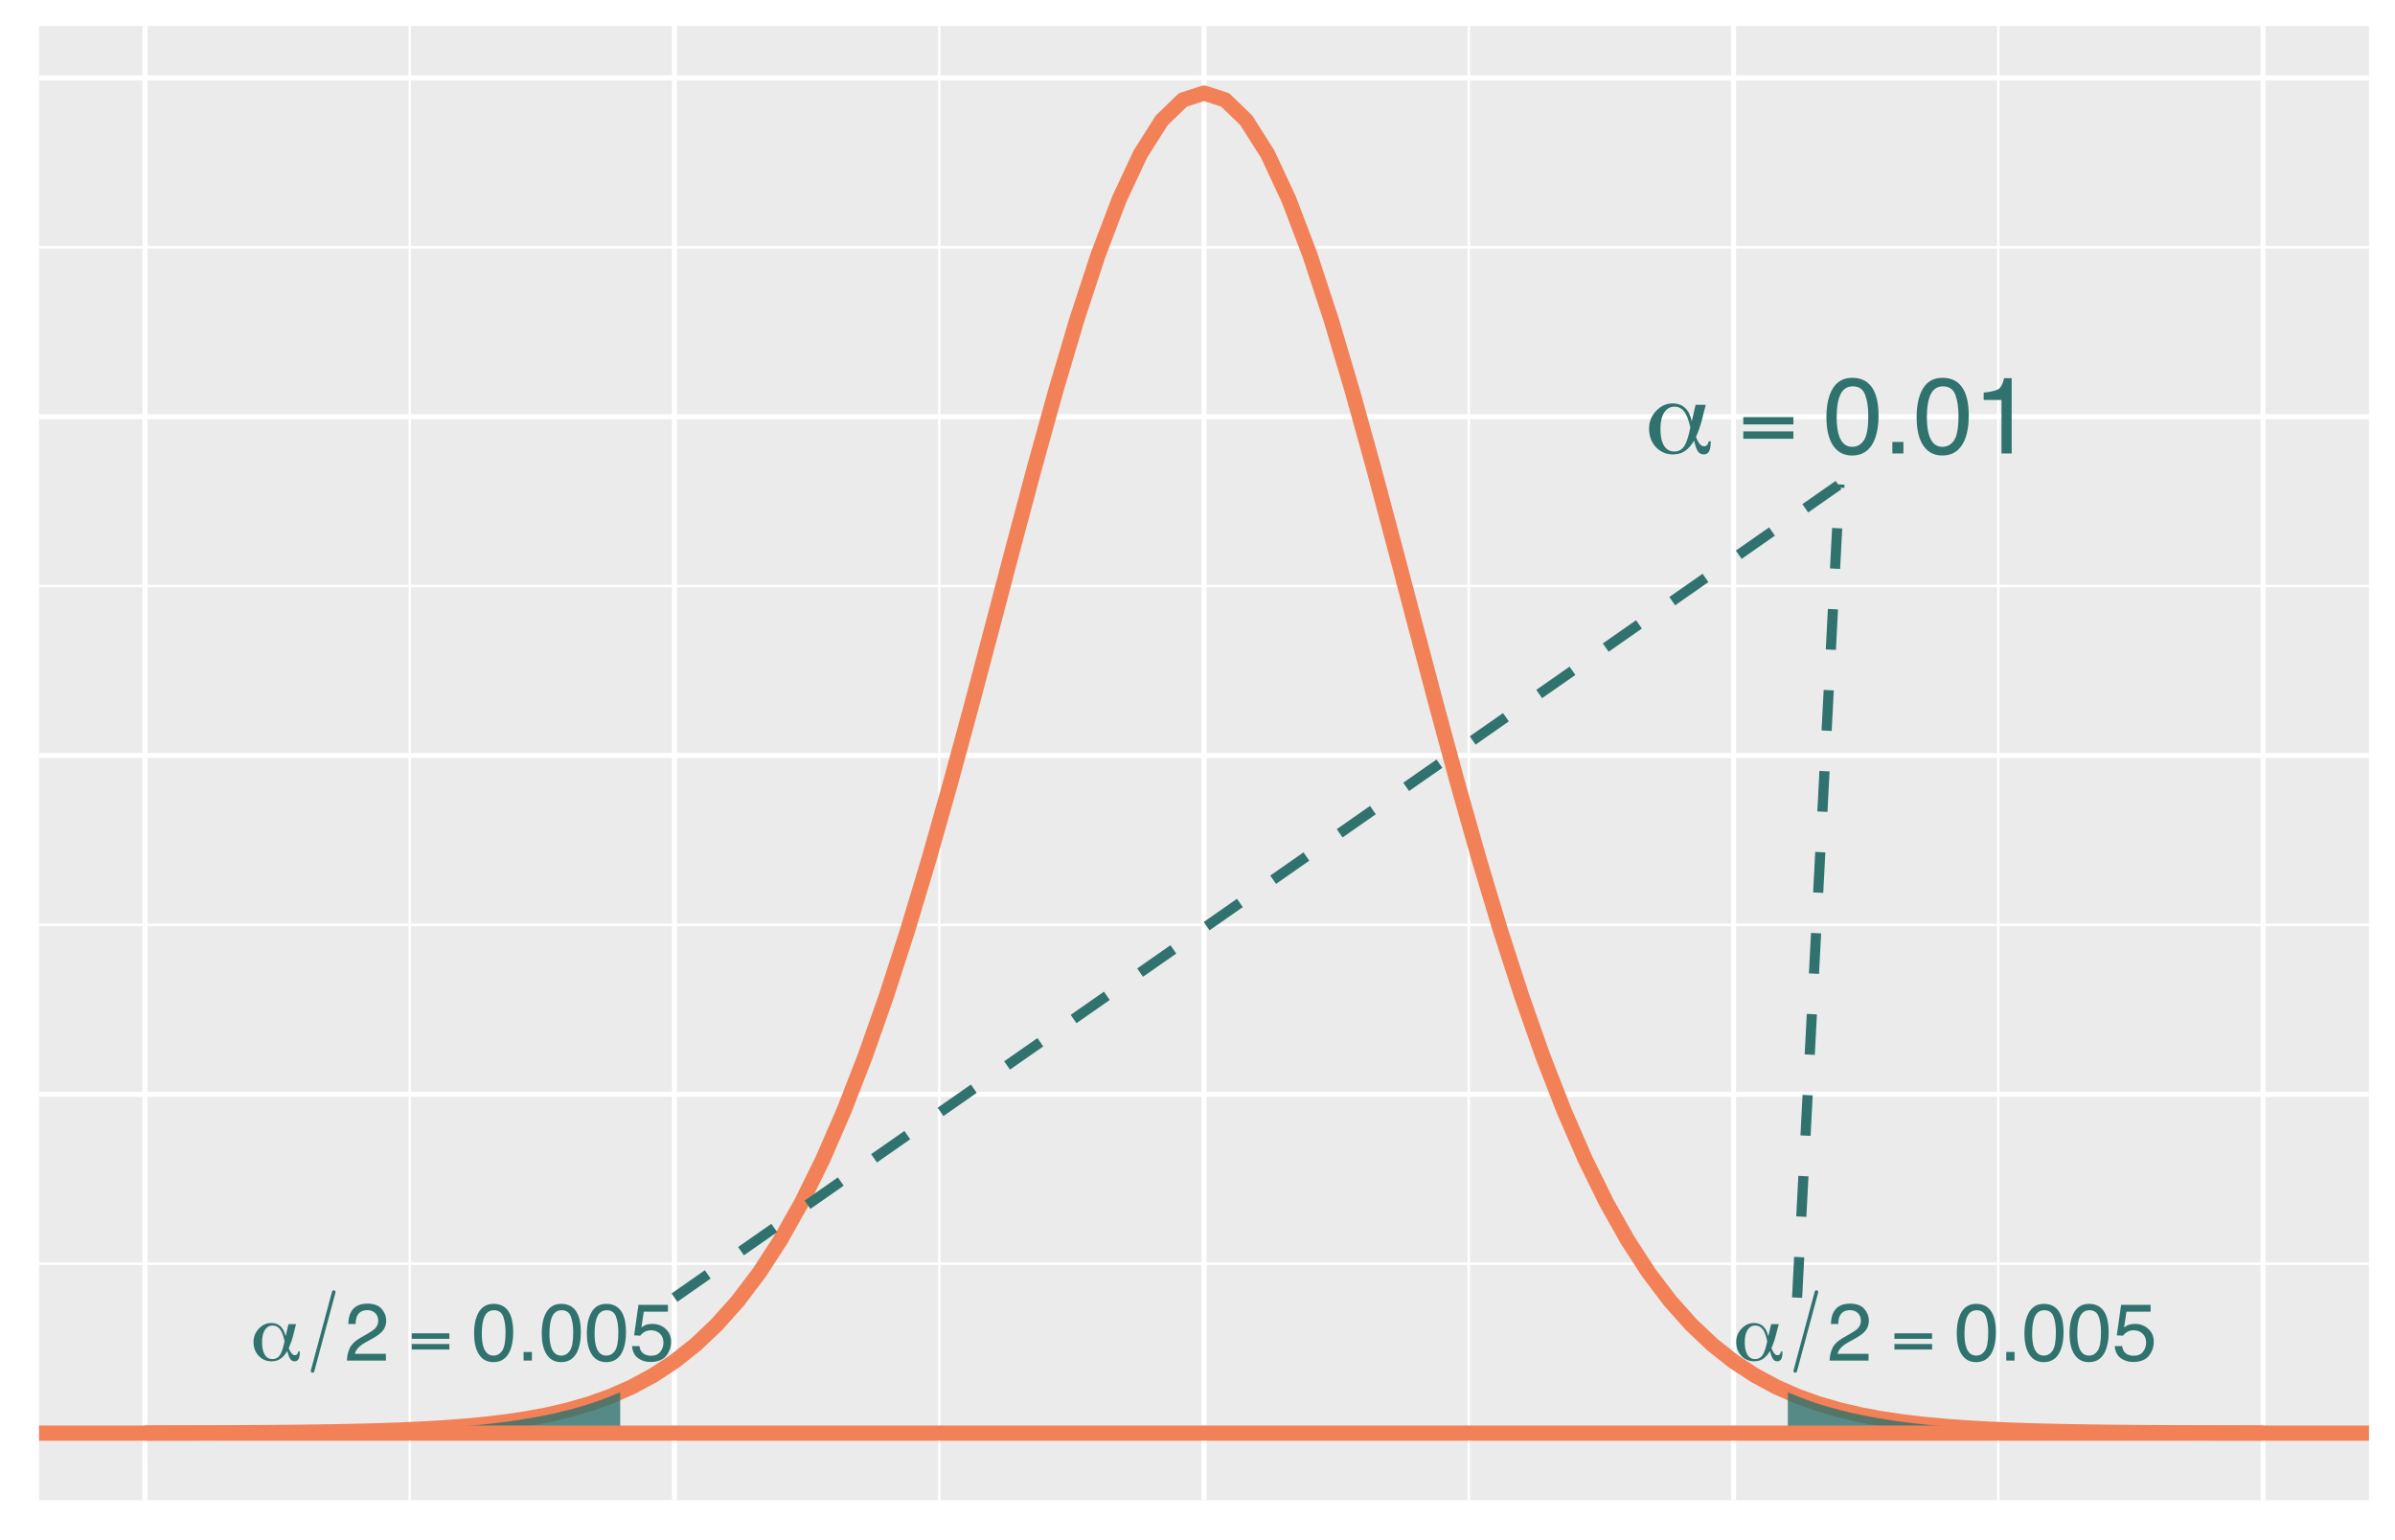
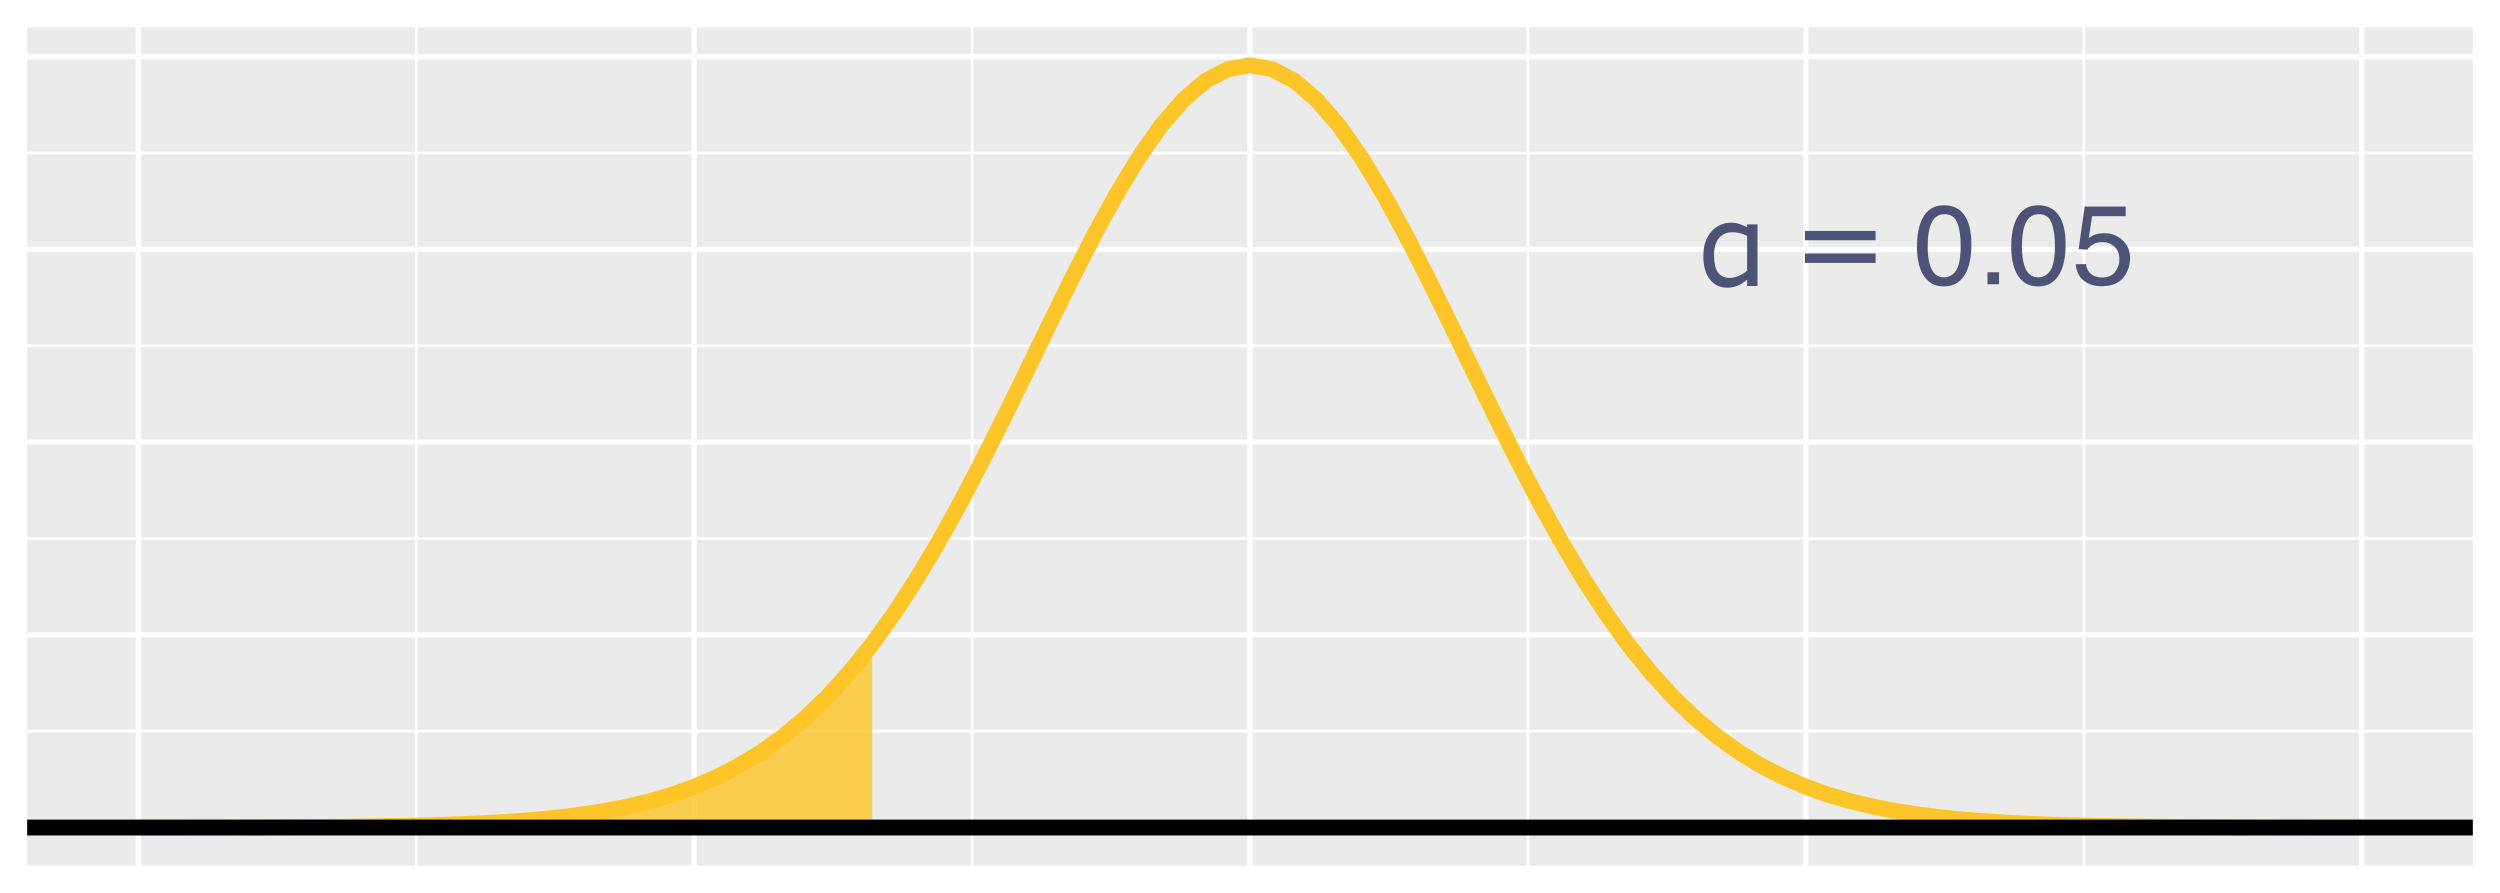
- <svg xmlns="http://www.w3.org/2000/svg" xmlns:xlink="http://www.w3.org/1999/xlink" width="504pt" height="324pt" viewBox="0 0 504 324" version="1.1">
+ <svg xmlns="http://www.w3.org/2000/svg" xmlns:xlink="http://www.w3.org/1999/xlink" width="504" height="180" viewBox="0 0 504 180">
  <defs>
    <g>
-       <symbol overflow="visible" id="glyph0-0">
-         <path style="stroke:none;" d="M 1.141 4.031 L 1.141 -16.047 L 12.516 -16.047 L 12.516 4.031 Z M 2.406 2.75 L 11.25 2.75 L 11.25 -14.766 L 2.406 -14.766 Z M 2.406 2.75 " />
-       </symbol>
-       <symbol overflow="visible" id="glyph0-1">
-         <path style="stroke:none;" d="M 9.469 -5.438 C 9.133 -7 8.703 -8.125 8.172 -8.812 C 7.648 -9.5 6.969 -9.844 6.125 -9.844 C 5.207 -9.844 4.484 -9.426 3.953 -8.594 C 3.43 -7.758 3.172 -6.625 3.172 -5.188 C 3.172 -3.645 3.422 -2.461 3.922 -1.641 C 4.422 -0.816 5.148 -0.406 6.109 -0.406 C 6.973 -0.406 7.648 -0.766 8.141 -1.484 C 8.641 -2.203 9.082 -3.52 9.469 -5.438 Z M 12.703 -10.234 L 11.844 -6.828 C 11.688 -6.234 11.504 -5.656 11.297 -5.094 C 11.098 -4.531 10.883 -3.992 10.656 -3.484 C 10.906 -2.816 11.172 -2.316 11.453 -1.984 C 11.742 -1.66 12.055 -1.5 12.391 -1.5 C 12.629 -1.5 12.832 -1.594 13 -1.781 C 13.164 -1.969 13.27 -2.223 13.312 -2.547 L 13.75 -2.547 L 13.75 -2.297 C 13.75 -1.453 13.629 -0.82 13.391 -0.406 C 13.16 0 12.801 0.203 12.312 0.203 C 11.801 0.203 11.395 0.004 11.094 -0.391 C 10.801 -0.797 10.52 -1.562 10.25 -2.688 C 9.645 -1.676 8.992 -0.941 8.297 -0.484 C 7.598 -0.023 6.773 0.203 5.828 0.203 C 4.379 0.203 3.176 -0.305 2.219 -1.328 C 1.258 -2.359 0.781 -3.66 0.781 -5.234 C 0.781 -6.648 1.27 -7.883 2.25 -8.938 C 3.238 -10 4.41 -10.531 5.766 -10.531 C 6.816 -10.531 7.676 -10.219 8.344 -9.594 C 9.02 -8.977 9.492 -8.047 9.766 -6.797 L 10.578 -10.234 Z M 12.703 -10.234 " />
-       </symbol>
-       <symbol overflow="visible" id="glyph0-2">
-         <path style="stroke:none;" d="M 11.531 -3.094 L 0.984 -3.094 L 0.984 -4.641 L 11.531 -4.641 Z M 11.531 -6.109 L 0.984 -6.109 L 0.984 -7.641 L 11.531 -7.641 Z M 11.531 -6.109 " />
-       </symbol>
-       <symbol overflow="visible" id="glyph1-0">
-         <path style="stroke:none;" d="M 0.734 0 L 0.734 -16.328 L 13.688 -16.328 L 13.688 0 Z M 11.656 -2.047 L 11.656 -14.281 L 2.781 -14.281 L 2.781 -2.047 Z M 11.656 -2.047 " />
-       </symbol>
-       <symbol overflow="visible" id="glyph1-1">
-         <path style="stroke:none;" d="M 6.156 -15.922 C 8.219 -15.922 9.707 -15.07 10.625 -13.375 C 11.332 -12.062 11.688 -10.266 11.688 -7.984 C 11.688 -5.816 11.367 -4.023 10.734 -2.609 C 9.797 -0.578 8.266 0.438 6.141 0.438 C 4.234 0.438 2.812 -0.395 1.875 -2.062 C 1.102 -3.445 0.719 -5.305 0.719 -7.641 C 0.719 -9.441 0.945 -10.992 1.406 -12.297 C 2.281 -14.711 3.863 -15.922 6.156 -15.922 Z M 6.141 -1.391 C 7.172 -1.391 7.992 -1.848 8.609 -2.766 C 9.223 -3.68 9.531 -5.395 9.531 -7.906 C 9.531 -9.707 9.305 -11.191 8.859 -12.359 C 8.422 -13.535 7.562 -14.125 6.281 -14.125 C 5.102 -14.125 4.238 -13.566 3.688 -12.453 C 3.145 -11.348 2.875 -9.719 2.875 -7.562 C 2.875 -5.938 3.051 -4.629 3.406 -3.641 C 3.938 -2.141 4.848 -1.391 6.141 -1.391 Z M 6.141 -1.391 " />
-       </symbol>
-       <symbol overflow="visible" id="glyph1-2">
-         <path style="stroke:none;" d="M 1.938 -2.422 L 4.266 -2.422 L 4.266 0 L 1.938 0 Z M 1.938 -2.422 " />
-       </symbol>
-       <symbol overflow="visible" id="glyph1-3">
-         <path style="stroke:none;" d="M 2.172 -11.266 L 2.172 -12.812 C 3.617 -12.945 4.629 -13.176 5.203 -13.5 C 5.773 -13.832 6.203 -14.613 6.484 -15.844 L 8.062 -15.844 L 8.062 0 L 5.922 0 L 5.922 -11.266 Z M 2.172 -11.266 " />
-       </symbol>
-       <symbol overflow="visible" id="glyph2-0">
-         <path style="stroke:none;" d="M 0.844 3.016 L 0.844 -12.047 L 9.391 -12.047 L 9.391 3.016 Z M 1.812 2.062 L 8.438 2.062 L 8.438 -11.078 L 1.812 -11.078 Z M 1.812 2.062 " />
-       </symbol>
-       <symbol overflow="visible" id="glyph2-1">
-         <path style="stroke:none;" d="M 7.109 -4.078 C 6.859 -5.254 6.535 -6.098 6.141 -6.609 C 5.742 -7.117 5.227 -7.375 4.594 -7.375 C 3.906 -7.375 3.363 -7.062 2.969 -6.438 C 2.57 -5.812 2.375 -4.961 2.375 -3.891 C 2.375 -2.734 2.562 -1.848 2.938 -1.234 C 3.312 -0.617 3.859 -0.312 4.578 -0.312 C 5.223 -0.312 5.734 -0.578 6.109 -1.109 C 6.484 -1.648 6.816 -2.641 7.109 -4.078 Z M 9.531 -7.672 L 8.875 -5.125 C 8.758 -4.676 8.625 -4.238 8.469 -3.812 C 8.32 -3.395 8.16 -2.992 7.984 -2.609 C 8.172 -2.117 8.375 -1.75 8.594 -1.5 C 8.812 -1.25 9.047 -1.125 9.297 -1.125 C 9.473 -1.125 9.625 -1.191 9.75 -1.328 C 9.875 -1.473 9.953 -1.664 9.984 -1.906 L 10.312 -1.906 L 10.312 -1.719 C 10.312 -1.094 10.223 -0.625 10.047 -0.312 C 9.867 0 9.598 0.156 9.234 0.156 C 8.859 0.156 8.555 0.004 8.328 -0.297 C 8.109 -0.598 7.895 -1.172 7.688 -2.016 C 7.238 -1.254 6.75 -0.703 6.219 -0.359 C 5.695 -0.016 5.082 0.156 4.375 0.156 C 3.289 0.156 2.383 -0.227 1.656 -1 C 0.938 -1.77 0.578 -2.742 0.578 -3.922 C 0.578 -4.984 0.945 -5.91 1.688 -6.703 C 2.426 -7.504 3.301 -7.906 4.312 -7.906 C 5.113 -7.906 5.766 -7.672 6.266 -7.203 C 6.766 -6.734 7.117 -6.035 7.328 -5.109 L 7.938 -7.672 Z M 9.531 -7.672 " />
-       </symbol>
-       <symbol overflow="visible" id="glyph2-2">
-         <path style="stroke:none;" d="M 8.656 -2.328 L 0.734 -2.328 L 0.734 -3.484 L 8.656 -3.484 Z M 8.656 -4.578 L 0.734 -4.578 L 0.734 -5.734 L 8.656 -5.734 Z M 8.656 -4.578 " />
-       </symbol>
-       <symbol overflow="visible" id="glyph3-0">
-         <path style="stroke:none;" d="M 0.547 0 L 0.547 -12.25 L 10.281 -12.25 L 10.281 0 Z M 8.734 -1.531 L 8.734 -10.719 L 2.078 -10.719 L 2.078 -1.531 Z M 8.734 -1.531 " />
-       </symbol>
-       <symbol overflow="visible" id="glyph3-1">
-         <path style="stroke:none;" d="M 0.531 0 C 0.582 -1.031 0.789 -1.926 1.156 -2.688 C 1.531 -3.445 2.254 -4.141 3.328 -4.766 L 4.938 -5.688 C 5.656 -6.102 6.16 -6.457 6.453 -6.75 C 6.898 -7.219 7.125 -7.75 7.125 -8.344 C 7.125 -9.031 6.914 -9.578 6.5 -9.984 C 6.082 -10.398 5.531 -10.609 4.844 -10.609 C 3.812 -10.609 3.098 -10.219 2.703 -9.438 C 2.492 -9.02 2.379 -8.441 2.359 -7.703 L 0.828 -7.703 C 0.836 -8.742 1.031 -9.594 1.406 -10.25 C 2.051 -11.406 3.195 -11.984 4.844 -11.984 C 6.207 -11.984 7.207 -11.613 7.844 -10.875 C 8.477 -10.133 8.797 -9.312 8.797 -8.406 C 8.797 -7.445 8.457 -6.629 7.781 -5.953 C 7.395 -5.555 6.695 -5.078 5.688 -4.516 L 4.547 -3.891 C 4.004 -3.586 3.578 -3.301 3.266 -3.031 C 2.703 -2.539 2.348 -2.004 2.203 -1.422 L 8.734 -1.422 L 8.734 0 Z M 0.531 0 " />
-       </symbol>
-       <symbol overflow="visible" id="glyph3-2">
-         <path style="stroke:none;" d="M 4.625 -11.938 C 6.164 -11.938 7.281 -11.301 7.969 -10.031 C 8.5 -9.051 8.766 -7.703 8.766 -5.984 C 8.766 -4.359 8.523 -3.016 8.047 -1.953 C 7.348 -0.43 6.203 0.328 4.609 0.328 C 3.172 0.328 2.102 -0.297 1.406 -1.547 C 0.82 -2.586 0.531 -3.984 0.531 -5.734 C 0.531 -7.086 0.707 -8.25 1.062 -9.219 C 1.719 -11.031 2.906 -11.938 4.625 -11.938 Z M 4.609 -1.047 C 5.379 -1.047 5.992 -1.391 6.453 -2.078 C 6.922 -2.766 7.156 -4.047 7.156 -5.922 C 7.156 -7.285 6.988 -8.406 6.656 -9.281 C 6.32 -10.156 5.676 -10.594 4.719 -10.594 C 3.832 -10.594 3.18 -10.176 2.766 -9.344 C 2.359 -8.508 2.156 -7.285 2.156 -5.672 C 2.156 -4.453 2.285 -3.473 2.547 -2.734 C 2.953 -1.609 3.641 -1.047 4.609 -1.047 Z M 4.609 -1.047 " />
-       </symbol>
-       <symbol overflow="visible" id="glyph3-3">
-         <path style="stroke:none;" d="M 1.453 -1.812 L 3.203 -1.812 L 3.203 0 L 1.453 0 Z M 1.453 -1.812 " />
-       </symbol>
-       <symbol overflow="visible" id="glyph3-4">
-         <path style="stroke:none;" d="M 2.109 -3.047 C 2.211 -2.191 2.609 -1.598 3.297 -1.266 C 3.648 -1.098 4.062 -1.016 4.531 -1.016 C 5.426 -1.016 6.086 -1.297 6.516 -1.859 C 6.941 -2.43 7.156 -3.062 7.156 -3.75 C 7.156 -4.582 6.898 -5.227 6.391 -5.688 C 5.879 -6.145 5.27 -6.375 4.562 -6.375 C 4.039 -6.375 3.594 -6.27 3.219 -6.062 C 2.852 -5.863 2.539 -5.586 2.281 -5.234 L 0.984 -5.312 L 1.891 -11.734 L 8.094 -11.734 L 8.094 -10.297 L 3.016 -10.297 L 2.516 -6.969 C 2.785 -7.176 3.047 -7.336 3.297 -7.453 C 3.742 -7.629 4.258 -7.719 4.844 -7.719 C 5.938 -7.719 6.863 -7.363 7.625 -6.656 C 8.383 -5.957 8.766 -5.066 8.766 -3.984 C 8.766 -2.848 8.414 -1.848 7.719 -0.984 C 7.02 -0.129 5.91 0.297 4.391 0.297 C 3.41 0.297 2.547 0.023 1.797 -0.516 C 1.055 -1.066 0.641 -1.91 0.547 -3.047 Z M 2.109 -3.047 " />
-       </symbol>
+       <g id="glyph-0-0">
+         <path d="M 2.844 0 L 2.844 -17.078 L 19.922 -17.078 L 19.922 0 Z M 4.266 -1.422 L 18.5 -1.422 L 18.5 -15.656 L 4.266 -15.656 Z M 4.266 -1.422 " />
+       </g>
+       <g id="glyph-0-1">
+         <path d="M 12.125 0 L 10.031 0 L 10.031 -1.297 C 9.438 -0.773 8.812 -0.367 8.156 -0.078 C 7.508 0.203 6.801 0.344 6.031 0.344 C 4.551 0.344 3.375 -0.223 2.5 -1.359 C 1.633 -2.504 1.203 -4.086 1.203 -6.109 C 1.203 -7.16 1.348 -8.098 1.641 -8.922 C 1.941 -9.742 2.352 -10.445 2.875 -11.031 C 3.375 -11.594 3.957 -12.02 4.625 -12.312 C 5.301 -12.613 6 -12.766 6.719 -12.766 C 7.363 -12.766 7.938 -12.68 8.438 -12.516 C 8.945 -12.348 9.477 -12.125 10.031 -11.844 L 10.031 -12.422 L 12.125 -12.422 Z M 10.031 -3.062 L 10.031 -10.125 C 9.469 -10.375 8.961 -10.555 8.516 -10.672 C 8.078 -10.785 7.594 -10.844 7.062 -10.844 C 5.895 -10.844 4.984 -10.438 4.328 -9.625 C 3.68 -8.812 3.359 -7.656 3.359 -6.156 C 3.359 -4.688 3.609 -3.566 4.109 -2.797 C 4.617 -2.023 5.426 -1.641 6.531 -1.641 C 7.125 -1.641 7.723 -1.77 8.328 -2.031 C 8.941 -2.301 9.508 -2.645 10.031 -3.062 Z M 10.031 -3.062 " />
+       </g>
+       <g id="glyph-1-0">
+         <path d="M 1.141 4.031 L 1.141 -16.047 L 12.516 -16.047 L 12.516 4.031 Z M 2.406 2.75 L 11.25 2.75 L 11.25 -14.766 L 2.406 -14.766 Z M 2.406 2.75 " />
+       </g>
+       <g id="glyph-1-1">
+         <path d="M 2.406 -10.344 L 16.656 -10.344 L 16.656 -8.469 L 2.406 -8.469 Z M 2.406 -5.797 L 16.656 -5.797 L 16.656 -3.906 L 2.406 -3.906 Z M 2.406 -5.797 " />
+       </g>
+       <g id="glyph-2-0">
+         <path d="M 0.734 0 L 0.734 -16.328 L 13.688 -16.328 L 13.688 0 Z M 11.656 -2.047 L 11.656 -14.281 L 2.781 -14.281 L 2.781 -2.047 Z M 11.656 -2.047 " />
+       </g>
+       <g id="glyph-2-1">
+         <path d="M 6.156 -15.922 C 8.219 -15.922 9.707 -15.07 10.625 -13.375 C 11.332 -12.062 11.688 -10.266 11.688 -7.984 C 11.688 -5.816 11.367 -4.023 10.734 -2.609 C 9.797 -0.578 8.266 0.438 6.141 0.438 C 4.234 0.438 2.812 -0.395 1.875 -2.062 C 1.102 -3.445 0.719 -5.305 0.719 -7.641 C 0.719 -9.441 0.945 -10.992 1.406 -12.297 C 2.281 -14.711 3.863 -15.922 6.156 -15.922 Z M 6.141 -1.391 C 7.172 -1.391 7.992 -1.848 8.609 -2.766 C 9.223 -3.68 9.531 -5.395 9.531 -7.906 C 9.531 -9.707 9.305 -11.191 8.859 -12.359 C 8.422 -13.535 7.562 -14.125 6.281 -14.125 C 5.102 -14.125 4.238 -13.566 3.688 -12.453 C 3.145 -11.348 2.875 -9.719 2.875 -7.562 C 2.875 -5.938 3.051 -4.629 3.406 -3.641 C 3.938 -2.141 4.848 -1.391 6.141 -1.391 Z M 6.141 -1.391 " />
+       </g>
+       <g id="glyph-2-2">
+         <path d="M 1.938 -2.422 L 4.266 -2.422 L 4.266 0 L 1.938 0 Z M 1.938 -2.422 " />
+       </g>
+       <g id="glyph-2-3">
+         <path d="M 2.812 -4.062 C 2.945 -2.914 3.477 -2.125 4.406 -1.688 C 4.875 -1.469 5.422 -1.359 6.047 -1.359 C 7.234 -1.359 8.109 -1.734 8.672 -2.484 C 9.242 -3.242 9.531 -4.082 9.531 -5 C 9.531 -6.113 9.191 -6.973 8.516 -7.578 C 7.836 -8.191 7.023 -8.5 6.078 -8.5 C 5.391 -8.5 4.797 -8.363 4.297 -8.094 C 3.805 -7.82 3.391 -7.453 3.047 -6.984 L 1.312 -7.078 L 2.516 -15.656 L 10.797 -15.656 L 10.797 -13.719 L 4.031 -13.719 L 3.344 -9.297 C 3.719 -9.578 4.07 -9.785 4.406 -9.922 C 5 -10.172 5.68 -10.297 6.453 -10.297 C 7.91 -10.297 9.145 -9.82 10.156 -8.875 C 11.176 -7.938 11.688 -6.742 11.688 -5.297 C 11.688 -3.797 11.223 -2.469 10.297 -1.312 C 9.367 -0.164 7.883 0.406 5.844 0.406 C 4.551 0.406 3.406 0.039 2.406 -0.688 C 1.406 -1.426 0.848 -2.551 0.734 -4.062 Z M 2.812 -4.062 " />
+       </g>
    </g>
-     <clipPath id="clip1">
-       <path d="M 8.219 5.48 L 498.52 5.48 L 498.52 315.781 L 8.219 315.781 Z M 8.219 5.48 " />
+     <clipPath id="clip-0">
+       <path clip-rule="nonzero" d="M 5.48 5.48 L 498.523 5.48 L 498.523 174.523 L 5.48 174.523 Z M 5.48 5.48 " />
    </clipPath>
-     <clipPath id="clip2">
-       <path d="M 8.219 265 L 498.52 265 L 498.52 267 L 8.219 267 Z M 8.219 265 " />
+     <clipPath id="clip-1">
+       <path clip-rule="nonzero" d="M 5.48 147 L 498.523 147 L 498.523 148 L 5.48 148 Z M 5.48 147 " />
    </clipPath>
-     <clipPath id="clip3">
-       <path d="M 8.219 194 L 498.52 194 L 498.52 195 L 8.219 195 Z M 8.219 194 " />
+     <clipPath id="clip-2">
+       <path clip-rule="nonzero" d="M 5.48 108 L 498.523 108 L 498.523 109 L 5.48 109 Z M 5.48 108 " />
    </clipPath>
-     <clipPath id="clip4">
-       <path d="M 8.219 123 L 498.52 123 L 498.52 124 L 8.219 124 Z M 8.219 123 " />
+     <clipPath id="clip-3">
+       <path clip-rule="nonzero" d="M 5.48 69 L 498.523 69 L 498.523 70 L 5.48 70 Z M 5.48 69 " />
    </clipPath>
-     <clipPath id="clip5">
-       <path d="M 8.219 51 L 498.52 51 L 498.52 53 L 8.219 53 Z M 8.219 51 " />
+     <clipPath id="clip-4">
+       <path clip-rule="nonzero" d="M 5.48 30 L 498.523 30 L 498.523 32 L 5.48 32 Z M 5.48 30 " />
    </clipPath>
-     <clipPath id="clip6">
-       <path d="M 85 5.48 L 87 5.48 L 87 315.781 L 85 315.781 Z M 85 5.48 " />
+     <clipPath id="clip-5">
+       <path clip-rule="nonzero" d="M 83 5.48 L 85 5.48 L 85 174.523 L 83 174.523 Z M 83 5.48 " />
    </clipPath>
-     <clipPath id="clip7">
-       <path d="M 197 5.48 L 198 5.48 L 198 315.781 L 197 315.781 Z M 197 5.48 " />
+     <clipPath id="clip-6">
+       <path clip-rule="nonzero" d="M 195 5.48 L 197 5.48 L 197 174.523 L 195 174.523 Z M 195 5.48 " />
    </clipPath>
-     <clipPath id="clip8">
-       <path d="M 308 5.48 L 310 5.48 L 310 315.781 L 308 315.781 Z M 308 5.48 " />
+     <clipPath id="clip-7">
+       <path clip-rule="nonzero" d="M 307 5.48 L 309 5.48 L 309 174.523 L 307 174.523 Z M 307 5.48 " />
    </clipPath>
-     <clipPath id="clip9">
-       <path d="M 420 5.48 L 421 5.48 L 421 315.781 L 420 315.781 Z M 420 5.48 " />
+     <clipPath id="clip-8">
+       <path clip-rule="nonzero" d="M 419 5.48 L 421 5.48 L 421 174.523 L 419 174.523 Z M 419 5.48 " />
    </clipPath>
-     <clipPath id="clip10">
-       <path d="M 8.219 301 L 498.52 301 L 498.52 303 L 8.219 303 Z M 8.219 301 " />
+     <clipPath id="clip-9">
+       <path clip-rule="nonzero" d="M 5.48 166 L 498.523 166 L 498.523 168 L 5.48 168 Z M 5.48 166 " />
    </clipPath>
-     <clipPath id="clip11">
-       <path d="M 8.219 229 L 498.52 229 L 498.52 231 L 8.219 231 Z M 8.219 229 " />
+     <clipPath id="clip-10">
+       <path clip-rule="nonzero" d="M 5.48 127 L 498.523 127 L 498.523 129 L 5.48 129 Z M 5.48 127 " />
    </clipPath>
-     <clipPath id="clip12">
-       <path d="M 8.219 158 L 498.52 158 L 498.52 160 L 8.219 160 Z M 8.219 158 " />
+     <clipPath id="clip-11">
+       <path clip-rule="nonzero" d="M 5.48 88 L 498.523 88 L 498.523 90 L 5.48 90 Z M 5.48 88 " />
    </clipPath>
-     <clipPath id="clip13">
-       <path d="M 8.219 87 L 498.52 87 L 498.52 89 L 8.219 89 Z M 8.219 87 " />
+     <clipPath id="clip-12">
+       <path clip-rule="nonzero" d="M 5.48 49 L 498.523 49 L 498.523 51 L 5.48 51 Z M 5.48 49 " />
    </clipPath>
-     <clipPath id="clip14">
-       <path d="M 8.219 15 L 498.52 15 L 498.52 17 L 8.219 17 Z M 8.219 15 " />
+     <clipPath id="clip-13">
+       <path clip-rule="nonzero" d="M 5.48 10 L 498.523 10 L 498.523 12 L 5.48 12 Z M 5.48 10 " />
    </clipPath>
-     <clipPath id="clip15">
-       <path d="M 29 5.48 L 32 5.48 L 32 315.781 L 29 315.781 Z M 29 5.48 " />
+     <clipPath id="clip-14">
+       <path clip-rule="nonzero" d="M 27 5.48 L 29 5.48 L 29 174.523 L 27 174.523 Z M 27 5.48 " />
    </clipPath>
-     <clipPath id="clip16">
-       <path d="M 141 5.48 L 143 5.48 L 143 315.781 L 141 315.781 Z M 141 5.48 " />
+     <clipPath id="clip-15">
+       <path clip-rule="nonzero" d="M 139 5.48 L 141 5.48 L 141 174.523 L 139 174.523 Z M 139 5.48 " />
    </clipPath>
-     <clipPath id="clip17">
-       <path d="M 252 5.48 L 254 5.48 L 254 315.781 L 252 315.781 Z M 252 5.48 " />
+     <clipPath id="clip-16">
+       <path clip-rule="nonzero" d="M 251 5.48 L 253 5.48 L 253 174.523 L 251 174.523 Z M 251 5.48 " />
    </clipPath>
-     <clipPath id="clip18">
-       <path d="M 364 5.48 L 366 5.48 L 366 315.781 L 364 315.781 Z M 364 5.48 " />
+     <clipPath id="clip-17">
+       <path clip-rule="nonzero" d="M 363 5.48 L 365 5.48 L 365 174.523 L 363 174.523 Z M 363 5.48 " />
    </clipPath>
-     <clipPath id="clip19">
-       <path d="M 475 5.48 L 477 5.48 L 477 315.781 L 475 315.781 Z M 475 5.48 " />
+     <clipPath id="clip-18">
+       <path clip-rule="nonzero" d="M 475 5.48 L 477 5.48 L 477 174.523 L 475 174.523 Z M 475 5.48 " />
    </clipPath>
-     <clipPath id="clip20">
-       <path d="M 8.219 300 L 498.52 300 L 498.52 304 L 8.219 304 Z M 8.219 300 " />
+     <clipPath id="clip-19">
+       <path clip-rule="nonzero" d="M 5.48 165 L 498.523 165 L 498.523 169 L 5.48 169 Z M 5.48 165 " />
    </clipPath>
  </defs>
-   <g id="surface319">
-     <rect x="0" y="0" width="504" height="324" style="fill:rgb(100%,100%,100%);fill-opacity:1;stroke:none;" />
-     <rect x="0" y="0" width="504" height="324" style="fill:rgb(100%,100%,100%);fill-opacity:1;stroke:none;" />
-     <path style="fill:none;stroke-width:1.067;stroke-linecap:round;stroke-linejoin:round;stroke:rgb(100%,100%,100%);stroke-opacity:1;stroke-miterlimit:10;" d="M 0 324 L 504 324 L 504 0 L 0 0 Z M 0 324 " />
-     <g clip-path="url(#clip1)" clip-rule="nonzero">
-       <path style=" stroke:none;fill-rule:nonzero;fill:rgb(92.157%,92.157%,92.157%);fill-opacity:1;" d="M 8.219 315.781 L 498.52 315.781 L 498.52 5.48 L 8.219 5.48 Z M 8.219 315.781 " />
-     </g>
-     <g clip-path="url(#clip2)" clip-rule="nonzero">
-       <path style="fill:none;stroke-width:0.533;stroke-linecap:butt;stroke-linejoin:round;stroke:rgb(100%,100%,100%);stroke-opacity:1;stroke-miterlimit:10;" d="M 8.219 266.016 L 498.52 266.016 " />
-     </g>
-     <g clip-path="url(#clip3)" clip-rule="nonzero">
-       <path style="fill:none;stroke-width:0.533;stroke-linecap:butt;stroke-linejoin:round;stroke:rgb(100%,100%,100%);stroke-opacity:1;stroke-miterlimit:10;" d="M 8.219 194.691 L 498.52 194.691 " />
-     </g>
-     <g clip-path="url(#clip4)" clip-rule="nonzero">
-       <path style="fill:none;stroke-width:0.533;stroke-linecap:butt;stroke-linejoin:round;stroke:rgb(100%,100%,100%);stroke-opacity:1;stroke-miterlimit:10;" d="M 8.219 123.371 L 498.52 123.371 " />
-     </g>
-     <g clip-path="url(#clip5)" clip-rule="nonzero">
-       <path style="fill:none;stroke-width:0.533;stroke-linecap:butt;stroke-linejoin:round;stroke:rgb(100%,100%,100%);stroke-opacity:1;stroke-miterlimit:10;" d="M 8.219 52.051 L 498.52 52.051 " />
-     </g>
-     <g clip-path="url(#clip6)" clip-rule="nonzero">
-       <path style="fill:none;stroke-width:0.533;stroke-linecap:butt;stroke-linejoin:round;stroke:rgb(100%,100%,100%);stroke-opacity:1;stroke-miterlimit:10;" d="M 86.223 315.781 L 86.223 5.48 " />
-     </g>
-     <g clip-path="url(#clip7)" clip-rule="nonzero">
-       <path style="fill:none;stroke-width:0.533;stroke-linecap:butt;stroke-linejoin:round;stroke:rgb(100%,100%,100%);stroke-opacity:1;stroke-miterlimit:10;" d="M 197.652 315.781 L 197.652 5.48 " />
-     </g>
-     <g clip-path="url(#clip8)" clip-rule="nonzero">
-       <path style="fill:none;stroke-width:0.533;stroke-linecap:butt;stroke-linejoin:round;stroke:rgb(100%,100%,100%);stroke-opacity:1;stroke-miterlimit:10;" d="M 309.086 315.781 L 309.086 5.48 " />
-     </g>
-     <g clip-path="url(#clip9)" clip-rule="nonzero">
-       <path style="fill:none;stroke-width:0.533;stroke-linecap:butt;stroke-linejoin:round;stroke:rgb(100%,100%,100%);stroke-opacity:1;stroke-miterlimit:10;" d="M 420.52 315.781 L 420.52 5.48 " />
-     </g>
-     <g clip-path="url(#clip10)" clip-rule="nonzero">
-       <path style="fill:none;stroke-width:1.067;stroke-linecap:butt;stroke-linejoin:round;stroke:rgb(100%,100%,100%);stroke-opacity:1;stroke-miterlimit:10;" d="M 8.219 301.676 L 498.52 301.676 " />
-     </g>
-     <g clip-path="url(#clip11)" clip-rule="nonzero">
-       <path style="fill:none;stroke-width:1.067;stroke-linecap:butt;stroke-linejoin:round;stroke:rgb(100%,100%,100%);stroke-opacity:1;stroke-miterlimit:10;" d="M 8.219 230.355 L 498.52 230.355 " />
-     </g>
-     <g clip-path="url(#clip12)" clip-rule="nonzero">
-       <path style="fill:none;stroke-width:1.067;stroke-linecap:butt;stroke-linejoin:round;stroke:rgb(100%,100%,100%);stroke-opacity:1;stroke-miterlimit:10;" d="M 8.219 159.031 L 498.52 159.031 " />
-     </g>
-     <g clip-path="url(#clip13)" clip-rule="nonzero">
-       <path style="fill:none;stroke-width:1.067;stroke-linecap:butt;stroke-linejoin:round;stroke:rgb(100%,100%,100%);stroke-opacity:1;stroke-miterlimit:10;" d="M 8.219 87.711 L 498.52 87.711 " />
-     </g>
-     <g clip-path="url(#clip14)" clip-rule="nonzero">
-       <path style="fill:none;stroke-width:1.067;stroke-linecap:butt;stroke-linejoin:round;stroke:rgb(100%,100%,100%);stroke-opacity:1;stroke-miterlimit:10;" d="M 8.219 16.387 L 498.52 16.387 " />
-     </g>
-     <g clip-path="url(#clip15)" clip-rule="nonzero">
-       <path style="fill:none;stroke-width:1.067;stroke-linecap:butt;stroke-linejoin:round;stroke:rgb(100%,100%,100%);stroke-opacity:1;stroke-miterlimit:10;" d="M 30.504 315.781 L 30.504 5.48 " />
-     </g>
-     <g clip-path="url(#clip16)" clip-rule="nonzero">
-       <path style="fill:none;stroke-width:1.067;stroke-linecap:butt;stroke-linejoin:round;stroke:rgb(100%,100%,100%);stroke-opacity:1;stroke-miterlimit:10;" d="M 141.938 315.781 L 141.938 5.48 " />
-     </g>
-     <g clip-path="url(#clip17)" clip-rule="nonzero">
-       <path style="fill:none;stroke-width:1.067;stroke-linecap:butt;stroke-linejoin:round;stroke:rgb(100%,100%,100%);stroke-opacity:1;stroke-miterlimit:10;" d="M 253.371 315.781 L 253.371 5.48 " />
-     </g>
-     <g clip-path="url(#clip18)" clip-rule="nonzero">
-       <path style="fill:none;stroke-width:1.067;stroke-linecap:butt;stroke-linejoin:round;stroke:rgb(100%,100%,100%);stroke-opacity:1;stroke-miterlimit:10;" d="M 364.801 315.781 L 364.801 5.48 " />
-     </g>
-     <g clip-path="url(#clip19)" clip-rule="nonzero">
-       <path style="fill:none;stroke-width:1.067;stroke-linecap:butt;stroke-linejoin:round;stroke:rgb(100%,100%,100%);stroke-opacity:1;stroke-miterlimit:10;" d="M 476.234 315.781 L 476.234 5.48 " />
-     </g>
-     <path style="fill:none;stroke-width:3.201;stroke-linecap:butt;stroke-linejoin:round;stroke:rgb(94.902%,50.588%,34.118%);stroke-opacity:1;stroke-miterlimit:10;" d="M 30.504 301.652 L 34.961 301.645 L 39.422 301.633 L 48.336 301.602 L 52.793 301.574 L 57.25 301.543 L 61.707 301.504 L 66.164 301.449 L 70.621 301.379 L 75.078 301.289 L 79.535 301.172 L 83.992 301.02 L 88.449 300.82 L 92.906 300.57 L 97.363 300.246 L 101.82 299.836 L 106.281 299.312 L 110.738 298.652 L 115.195 297.824 L 119.652 296.781 L 124.109 295.488 L 128.566 293.887 L 133.023 291.914 L 137.48 289.504 L 141.938 286.578 L 146.395 283.047 L 150.852 278.828 L 155.309 273.82 L 159.766 267.93 L 164.223 261.062 L 168.68 253.137 L 173.141 244.074 L 177.598 233.828 L 182.055 222.371 L 186.512 209.715 L 190.969 195.91 L 195.426 181.059 L 199.883 165.316 L 204.34 148.883 L 208.797 132.031 L 213.254 115.066 L 217.711 98.352 L 222.168 82.273 L 226.625 67.242 L 231.082 53.664 L 235.539 41.93 L 239.996 32.395 L 244.457 25.355 L 248.914 21.039 L 253.371 19.586 L 257.828 21.039 L 262.285 25.355 L 266.742 32.395 L 271.199 41.93 L 275.656 53.664 L 280.113 67.242 L 284.57 82.273 L 289.027 98.352 L 293.484 115.066 L 297.941 132.031 L 302.398 148.883 L 306.855 165.316 L 311.316 181.059 L 315.773 195.91 L 320.23 209.715 L 324.688 222.371 L 329.145 233.828 L 333.602 244.074 L 338.059 253.137 L 342.516 261.062 L 346.973 267.93 L 351.43 273.82 L 355.887 278.828 L 360.344 283.047 L 364.801 286.578 L 369.258 289.504 L 373.715 291.914 L 378.176 293.887 L 382.633 295.488 L 387.09 296.781 L 391.547 297.824 L 396.004 298.652 L 400.461 299.312 L 404.918 299.836 L 409.375 300.246 L 413.832 300.57 L 418.289 300.82 L 422.746 301.02 L 427.203 301.172 L 431.66 301.289 L 436.117 301.379 L 440.574 301.449 L 445.031 301.504 L 449.492 301.543 L 453.949 301.574 L 458.406 301.602 L 467.32 301.633 L 471.777 301.645 L 476.234 301.652 " />
-     <path style=" stroke:none;fill-rule:nonzero;fill:rgb(18.824%,44.706%,43.137%);fill-opacity:0.8;" d="M 376.23 293.074 L 377.23 293.5 L 378.23 293.906 L 379.23 294.297 L 380.23 294.668 L 381.23 295.02 L 382.23 295.359 L 383.23 295.68 L 384.23 295.984 L 385.23 296.277 L 386.23 296.555 L 387.23 296.82 L 388.23 297.07 L 389.23 297.312 L 390.23 297.539 L 391.23 297.758 L 392.23 297.961 L 393.23 298.16 L 394.23 298.344 L 395.23 298.523 L 396.23 298.691 L 397.23 298.852 L 398.23 299.004 L 399.23 299.148 L 401.23 299.414 L 402.23 299.535 L 403.23 299.652 L 404.23 299.762 L 405.23 299.867 L 406.23 299.969 L 407.23 300.062 L 408.23 300.152 L 410.23 300.316 L 412.23 300.465 L 413.23 300.531 L 415.23 300.656 L 416.23 300.715 L 417.23 300.77 L 418.23 300.82 L 420.23 300.914 L 422.23 301 L 423.23 301.035 L 424.23 301.074 L 425.23 301.109 L 427.23 301.172 L 430.23 301.254 L 433.23 301.324 L 436.23 301.383 L 437.234 301.398 L 440.234 301.445 L 441.234 301.457 L 442.234 301.473 L 444.234 301.496 L 445.234 301.504 L 446.234 301.516 L 447.234 301.523 L 448.234 301.535 L 452.234 301.566 L 453.234 301.57 L 454.234 301.578 L 455.234 301.582 L 456.234 301.59 L 458.234 301.598 L 459.234 301.605 L 464.234 301.625 L 465.234 301.625 L 468.234 301.637 L 469.234 301.637 L 470.234 301.641 L 471.234 301.641 L 472.234 301.645 L 473.234 301.645 L 474.234 301.648 L 475.234 301.648 L 476.234 301.652 L 476.234 301.676 L 376.23 301.676 Z M 376.23 293.074 " />
-     <path style=" stroke:none;fill-rule:nonzero;fill:rgb(18.824%,44.706%,43.137%);fill-opacity:0.8;" d="M 30.504 301.652 L 31.504 301.648 L 32.504 301.648 L 33.504 301.645 L 34.504 301.645 L 35.504 301.641 L 36.508 301.641 L 37.508 301.637 L 38.508 301.637 L 41.508 301.625 L 42.508 301.625 L 47.508 301.605 L 48.508 301.598 L 50.508 301.59 L 51.508 301.582 L 52.508 301.578 L 53.508 301.57 L 54.508 301.566 L 58.508 301.535 L 59.508 301.523 L 60.508 301.516 L 61.508 301.504 L 62.508 301.496 L 64.508 301.473 L 65.508 301.457 L 66.508 301.445 L 70.508 301.383 L 73.508 301.324 L 76.508 301.254 L 79.508 301.172 L 81.508 301.109 L 82.508 301.074 L 83.508 301.035 L 84.508 301 L 86.508 300.914 L 88.508 300.82 L 89.508 300.77 L 90.508 300.715 L 91.508 300.656 L 93.508 300.531 L 94.508 300.465 L 96.508 300.316 L 98.508 300.152 L 99.508 300.062 L 100.508 299.969 L 101.508 299.867 L 102.508 299.762 L 103.508 299.652 L 104.508 299.535 L 105.508 299.414 L 107.508 299.148 L 108.508 299.004 L 109.508 298.852 L 110.508 298.691 L 111.508 298.523 L 112.508 298.344 L 113.508 298.16 L 114.508 297.961 L 115.508 297.758 L 116.508 297.539 L 117.508 297.312 L 118.508 297.07 L 119.508 296.82 L 120.508 296.555 L 121.508 296.277 L 122.508 295.984 L 123.508 295.68 L 124.508 295.359 L 125.508 295.02 L 126.508 294.668 L 127.508 294.297 L 128.512 293.906 L 129.512 293.5 L 130.512 293.074 L 130.512 301.676 L 30.504 301.676 Z M 30.504 301.652 " />
-     <g style="fill:rgb(18.824%,44.706%,43.137%);fill-opacity:1;">
-       <use xlink:href="#glyph0-1" x="346.246" y="95.449" />
-     </g>
-     <g style="fill:rgb(18.824%,44.706%,43.137%);fill-opacity:1;">
-       <use xlink:href="#glyph0-2" x="365.871" y="95.449" />
-     </g>
-     <g style="fill:rgb(18.824%,44.706%,43.137%);fill-opacity:1;">
-       <use xlink:href="#glyph1-1" x="383.629" y="95.449" />
-       <use xlink:href="#glyph1-2" x="396.288" y="95.449" />
-       <use xlink:href="#glyph1-1" x="402.612" y="95.449" />
-       <use xlink:href="#glyph1-3" x="415.271" y="95.449" />
-     </g>
-     <g style="fill:rgb(18.824%,44.706%,43.137%);fill-opacity:1;">
-       <use xlink:href="#glyph2-1" x="364.785" y="286.402" />
-     </g>
-     <path style="fill:none;stroke-width:0.75;stroke-linecap:round;stroke-linejoin:round;stroke:rgb(18.824%,44.706%,43.137%);stroke-opacity:1;stroke-miterlimit:10;" d="M 377.785 288.578 L 382.25 271.98 " />
-     <g style="fill:rgb(18.824%,44.706%,43.137%);fill-opacity:1;">
-       <use xlink:href="#glyph3-1" x="384.48" y="286.402" />
-     </g>
-     <g style="fill:rgb(18.824%,44.706%,43.137%);fill-opacity:1;">
-       <use xlink:href="#glyph2-2" x="397.926" y="286.402" />
-     </g>
-     <g style="fill:rgb(18.824%,44.706%,43.137%);fill-opacity:1;">
-       <use xlink:href="#glyph3-2" x="411.246" y="286.402" />
-       <use xlink:href="#glyph3-3" x="420.741" y="286.402" />
-       <use xlink:href="#glyph3-2" x="425.484" y="286.402" />
-       <use xlink:href="#glyph3-2" x="434.978" y="286.402" />
-       <use xlink:href="#glyph3-4" x="444.472" y="286.402" />
-     </g>
-     <g style="fill:rgb(18.824%,44.706%,43.137%);fill-opacity:1;">
-       <use xlink:href="#glyph2-1" x="52.773" y="286.402" />
-     </g>
-     <path style="fill:none;stroke-width:0.75;stroke-linecap:round;stroke-linejoin:round;stroke:rgb(18.824%,44.706%,43.137%);stroke-opacity:1;stroke-miterlimit:10;" d="M 65.773 288.578 L 70.238 271.98 " />
-     <g style="fill:rgb(18.824%,44.706%,43.137%);fill-opacity:1;">
-       <use xlink:href="#glyph3-1" x="72.473" y="286.402" />
-     </g>
-     <g style="fill:rgb(18.824%,44.706%,43.137%);fill-opacity:1;">
-       <use xlink:href="#glyph2-2" x="85.914" y="286.402" />
-     </g>
-     <g style="fill:rgb(18.824%,44.706%,43.137%);fill-opacity:1;">
-       <use xlink:href="#glyph3-2" x="99.234" y="286.402" />
-       <use xlink:href="#glyph3-3" x="108.729" y="286.402" />
-       <use xlink:href="#glyph3-2" x="113.472" y="286.402" />
-       <use xlink:href="#glyph3-2" x="122.966" y="286.402" />
-       <use xlink:href="#glyph3-4" x="132.461" y="286.402" />
-     </g>
-     <path style="fill:none;stroke-width:2.134;stroke-linecap:butt;stroke-linejoin:round;stroke:rgb(18.824%,44.706%,43.137%);stroke-opacity:1;stroke-dasharray:8.536,8.536;stroke-miterlimit:10;" d="M 141.938 273.148 L 387.09 101.973 " />
-     <path style="fill:none;stroke-width:2.134;stroke-linecap:butt;stroke-linejoin:round;stroke:rgb(18.824%,44.706%,43.137%);stroke-opacity:1;stroke-dasharray:8.536,8.536;stroke-miterlimit:10;" d="M 378.176 273.148 L 387.09 101.973 " />
-     <g clip-path="url(#clip20)" clip-rule="nonzero">
-       <path style="fill:none;stroke-width:3.201;stroke-linecap:butt;stroke-linejoin:round;stroke:rgb(94.902%,50.588%,34.118%);stroke-opacity:1;stroke-miterlimit:10;" d="M 8.219 301.676 L 498.52 301.676 " />
-     </g>
+   <rect x="-50.4" y="-18" width="604.8" height="216" fill="rgb(100%, 100%, 100%)" fill-opacity="1" />
+   <rect x="-50.4" y="-18" width="604.8" height="216" fill="rgb(100%, 100%, 100%)" fill-opacity="1" />
+   <path fill="none" stroke-width="1.067" stroke-linecap="round" stroke-linejoin="round" stroke="rgb(100%, 100%, 100%)" stroke-opacity="1" stroke-miterlimit="10" d="M 0 180 L 504 180 L 504 0 L 0 0 Z M 0 180 " />
+   <g clip-path="url(#clip-0)">
+     <path fill-rule="nonzero" fill="rgb(92.157%, 92.157%, 92.157%)" fill-opacity="1" d="M 5.48 174.52 L 498.523 174.52 L 498.523 5.477 L 5.48 5.477 Z M 5.48 174.52 " />
+   </g>
+   <g clip-path="url(#clip-1)">
+     <path fill="none" stroke-width="0.533" stroke-linecap="butt" stroke-linejoin="round" stroke="rgb(100%, 100%, 100%)" stroke-opacity="1" stroke-miterlimit="10" d="M 5.48 147.41 L 498.52 147.41 " />
+   </g>
+   <g clip-path="url(#clip-2)">
+     <path fill="none" stroke-width="0.533" stroke-linecap="butt" stroke-linejoin="round" stroke="rgb(100%, 100%, 100%)" stroke-opacity="1" stroke-miterlimit="10" d="M 5.48 108.555 L 498.52 108.555 " />
+   </g>
+   <g clip-path="url(#clip-3)">
+     <path fill="none" stroke-width="0.533" stroke-linecap="butt" stroke-linejoin="round" stroke="rgb(100%, 100%, 100%)" stroke-opacity="1" stroke-miterlimit="10" d="M 5.48 69.703 L 498.52 69.703 " />
+   </g>
+   <g clip-path="url(#clip-4)">
+     <path fill="none" stroke-width="0.533" stroke-linecap="butt" stroke-linejoin="round" stroke="rgb(100%, 100%, 100%)" stroke-opacity="1" stroke-miterlimit="10" d="M 5.48 30.848 L 498.52 30.848 " />
+   </g>
+   <g clip-path="url(#clip-5)">
+     <path fill="none" stroke-width="0.533" stroke-linecap="butt" stroke-linejoin="round" stroke="rgb(100%, 100%, 100%)" stroke-opacity="1" stroke-miterlimit="10" d="M 83.918 174.52 L 83.918 5.48 " />
+   </g>
+   <g clip-path="url(#clip-6)">
+     <path fill="none" stroke-width="0.533" stroke-linecap="butt" stroke-linejoin="round" stroke="rgb(100%, 100%, 100%)" stroke-opacity="1" stroke-miterlimit="10" d="M 195.973 174.52 L 195.973 5.48 " />
+   </g>
+   <g clip-path="url(#clip-7)">
+     <path fill="none" stroke-width="0.533" stroke-linecap="butt" stroke-linejoin="round" stroke="rgb(100%, 100%, 100%)" stroke-opacity="1" stroke-miterlimit="10" d="M 308.027 174.52 L 308.027 5.48 " />
+   </g>
+   <g clip-path="url(#clip-8)">
+     <path fill="none" stroke-width="0.533" stroke-linecap="butt" stroke-linejoin="round" stroke="rgb(100%, 100%, 100%)" stroke-opacity="1" stroke-miterlimit="10" d="M 420.082 174.52 L 420.082 5.48 " />
+   </g>
+   <g clip-path="url(#clip-9)">
+     <path fill="none" stroke-width="1.067" stroke-linecap="butt" stroke-linejoin="round" stroke="rgb(100%, 100%, 100%)" stroke-opacity="1" stroke-miterlimit="10" d="M 5.48 166.836 L 498.52 166.836 " />
+   </g>
+   <g clip-path="url(#clip-10)">
+     <path fill="none" stroke-width="1.067" stroke-linecap="butt" stroke-linejoin="round" stroke="rgb(100%, 100%, 100%)" stroke-opacity="1" stroke-miterlimit="10" d="M 5.48 127.984 L 498.52 127.984 " />
+   </g>
+   <g clip-path="url(#clip-11)">
+     <path fill="none" stroke-width="1.067" stroke-linecap="butt" stroke-linejoin="round" stroke="rgb(100%, 100%, 100%)" stroke-opacity="1" stroke-miterlimit="10" d="M 5.48 89.129 L 498.52 89.129 " />
+   </g>
+   <g clip-path="url(#clip-12)">
+     <path fill="none" stroke-width="1.067" stroke-linecap="butt" stroke-linejoin="round" stroke="rgb(100%, 100%, 100%)" stroke-opacity="1" stroke-miterlimit="10" d="M 5.48 50.277 L 498.52 50.277 " />
+   </g>
+   <g clip-path="url(#clip-13)">
+     <path fill="none" stroke-width="1.067" stroke-linecap="butt" stroke-linejoin="round" stroke="rgb(100%, 100%, 100%)" stroke-opacity="1" stroke-miterlimit="10" d="M 5.48 11.422 L 498.52 11.422 " />
+   </g>
+   <g clip-path="url(#clip-14)">
+     <path fill="none" stroke-width="1.067" stroke-linecap="butt" stroke-linejoin="round" stroke="rgb(100%, 100%, 100%)" stroke-opacity="1" stroke-miterlimit="10" d="M 27.891 174.52 L 27.891 5.48 " />
+   </g>
+   <g clip-path="url(#clip-15)">
+     <path fill="none" stroke-width="1.067" stroke-linecap="butt" stroke-linejoin="round" stroke="rgb(100%, 100%, 100%)" stroke-opacity="1" stroke-miterlimit="10" d="M 139.945 174.52 L 139.945 5.48 " />
+   </g>
+   <g clip-path="url(#clip-16)">
+     <path fill="none" stroke-width="1.067" stroke-linecap="butt" stroke-linejoin="round" stroke="rgb(100%, 100%, 100%)" stroke-opacity="1" stroke-miterlimit="10" d="M 252 174.52 L 252 5.48 " />
+   </g>
+   <g clip-path="url(#clip-17)">
+     <path fill="none" stroke-width="1.067" stroke-linecap="butt" stroke-linejoin="round" stroke="rgb(100%, 100%, 100%)" stroke-opacity="1" stroke-miterlimit="10" d="M 364.055 174.52 L 364.055 5.48 " />
+   </g>
+   <g clip-path="url(#clip-18)">
+     <path fill="none" stroke-width="1.067" stroke-linecap="butt" stroke-linejoin="round" stroke="rgb(100%, 100%, 100%)" stroke-opacity="1" stroke-miterlimit="10" d="M 476.109 174.52 L 476.109 5.48 " />
+   </g>
+   <path fill="none" stroke-width="3.201" stroke-linecap="butt" stroke-linejoin="round" stroke="rgb(99.216%, 77.255%, 15.294%)" stroke-opacity="1" stroke-miterlimit="10" d="M 27.891 166.824 L 32.371 166.82 L 36.855 166.812 L 41.336 166.805 L 45.82 166.797 L 50.301 166.781 L 54.785 166.766 L 59.266 166.742 L 63.746 166.715 L 68.23 166.676 L 72.711 166.625 L 77.195 166.562 L 81.676 166.48 L 86.16 166.371 L 90.641 166.234 L 95.125 166.059 L 99.605 165.836 L 104.086 165.551 L 108.57 165.191 L 113.051 164.738 L 117.535 164.172 L 122.016 163.465 L 126.5 162.594 L 130.98 161.52 L 135.465 160.207 L 139.945 158.609 L 144.426 156.688 L 148.91 154.391 L 153.391 151.664 L 157.875 148.453 L 162.355 144.715 L 166.84 140.395 L 171.32 135.457 L 175.805 129.875 L 180.285 123.633 L 184.766 116.738 L 189.25 109.219 L 193.73 101.129 L 198.215 92.551 L 202.695 83.602 L 207.18 74.422 L 211.66 65.18 L 216.141 56.074 L 220.625 47.316 L 225.105 39.125 L 229.59 31.73 L 234.07 25.336 L 238.555 20.141 L 243.035 16.309 L 247.52 13.957 L 252 13.164 L 256.48 13.957 L 260.965 16.309 L 265.445 20.141 L 269.93 25.336 L 274.41 31.73 L 278.895 39.125 L 283.375 47.316 L 287.859 56.074 L 292.34 65.18 L 296.82 74.422 L 301.305 83.602 L 305.785 92.551 L 310.27 101.129 L 314.75 109.219 L 319.234 116.738 L 323.715 123.633 L 328.195 129.875 L 332.68 135.457 L 337.16 140.395 L 341.645 144.715 L 346.125 148.453 L 350.609 151.664 L 355.09 154.391 L 359.574 156.688 L 364.055 158.609 L 368.535 160.207 L 373.02 161.52 L 377.5 162.594 L 381.984 163.465 L 386.465 164.172 L 390.949 164.738 L 395.43 165.191 L 399.914 165.551 L 404.395 165.836 L 408.875 166.059 L 413.359 166.234 L 417.84 166.371 L 422.324 166.48 L 426.805 166.562 L 431.289 166.625 L 435.77 166.676 L 440.254 166.715 L 444.734 166.742 L 449.215 166.766 L 453.699 166.781 L 458.18 166.797 L 462.664 166.805 L 467.145 166.812 L 471.629 166.82 L 476.109 166.824 " />
+   <path fill-rule="nonzero" fill="rgb(99.216%, 77.255%, 15.294%)" fill-opacity="0.8" d="M 27.891 166.824 L 29.371 166.82 L 32.328 166.82 L 33.809 166.816 L 35.289 166.816 L 36.766 166.812 L 38.246 166.812 L 42.688 166.801 L 44.164 166.801 L 48.605 166.789 L 50.082 166.781 L 53.043 166.773 L 54.523 166.766 L 56 166.758 L 57.48 166.754 L 58.961 166.746 L 60.441 166.734 L 61.918 166.727 L 66.359 166.691 L 67.836 166.68 L 72.277 166.633 L 73.754 166.613 L 75.234 166.59 L 76.715 166.57 L 78.195 166.543 L 79.672 166.52 L 82.633 166.457 L 84.113 166.422 L 85.59 166.387 L 87.07 166.348 L 90.031 166.254 L 91.508 166.203 L 92.988 166.148 L 94.469 166.086 L 95.949 166.02 L 97.426 165.949 L 98.906 165.871 L 100.387 165.789 L 101.867 165.699 L 103.344 165.602 L 104.824 165.496 L 106.305 165.383 L 107.785 165.258 L 109.266 165.125 L 110.742 164.984 L 112.223 164.828 L 113.703 164.664 L 115.184 164.484 L 116.66 164.293 L 118.141 164.086 L 119.621 163.863 L 121.102 163.621 L 122.578 163.367 L 124.059 163.09 L 125.539 162.797 L 127.02 162.48 L 128.496 162.141 L 129.977 161.777 L 131.457 161.391 L 132.938 160.977 L 134.414 160.535 L 135.895 160.066 L 137.375 159.562 L 138.855 159.027 L 140.332 158.457 L 141.812 157.852 L 143.293 157.211 L 144.773 156.527 L 146.25 155.801 L 147.73 155.035 L 149.211 154.223 L 150.691 153.359 L 152.168 152.453 L 153.648 151.492 L 155.129 150.48 L 156.609 149.41 L 158.086 148.289 L 159.566 147.105 L 161.047 145.863 L 162.527 144.559 L 164.004 143.191 L 165.484 141.762 L 166.965 140.262 L 168.445 138.699 L 169.922 137.062 L 171.402 135.359 L 172.883 133.586 L 174.363 131.742 L 175.844 129.824 L 175.844 166.836 L 27.891 166.836 Z M 27.891 166.824 " />
+   <g fill="rgb(29.804%, 32.549%, 46.275%)" fill-opacity="1">
+     <use xlink:href="#glyph-0-1" x="342.188" y="57.661" />
+   </g>
+   <g fill="rgb(29.804%, 32.549%, 46.275%)" fill-opacity="1">
+     <use xlink:href="#glyph-1-1" x="361.465" y="56.905" />
+   </g>
+   <g fill="rgb(29.804%, 32.549%, 46.275%)" fill-opacity="1">
+     <use xlink:href="#glyph-2-1" x="385.742" y="57.305" />
+     <use xlink:href="#glyph-2-2" x="398.742" y="57.305" />
+     <use xlink:href="#glyph-2-1" x="404.742" y="57.305" />
+     <use xlink:href="#glyph-2-3" x="417.742" y="57.305" />
+   </g>
+   <g clip-path="url(#clip-19)">
+     <path fill="none" stroke-width="3.201" stroke-linecap="butt" stroke-linejoin="round" stroke="rgb(0%, 0%, 0%)" stroke-opacity="1" stroke-miterlimit="10" d="M 5.48 166.836 L 498.52 166.836 " />
  </g>
</svg>
